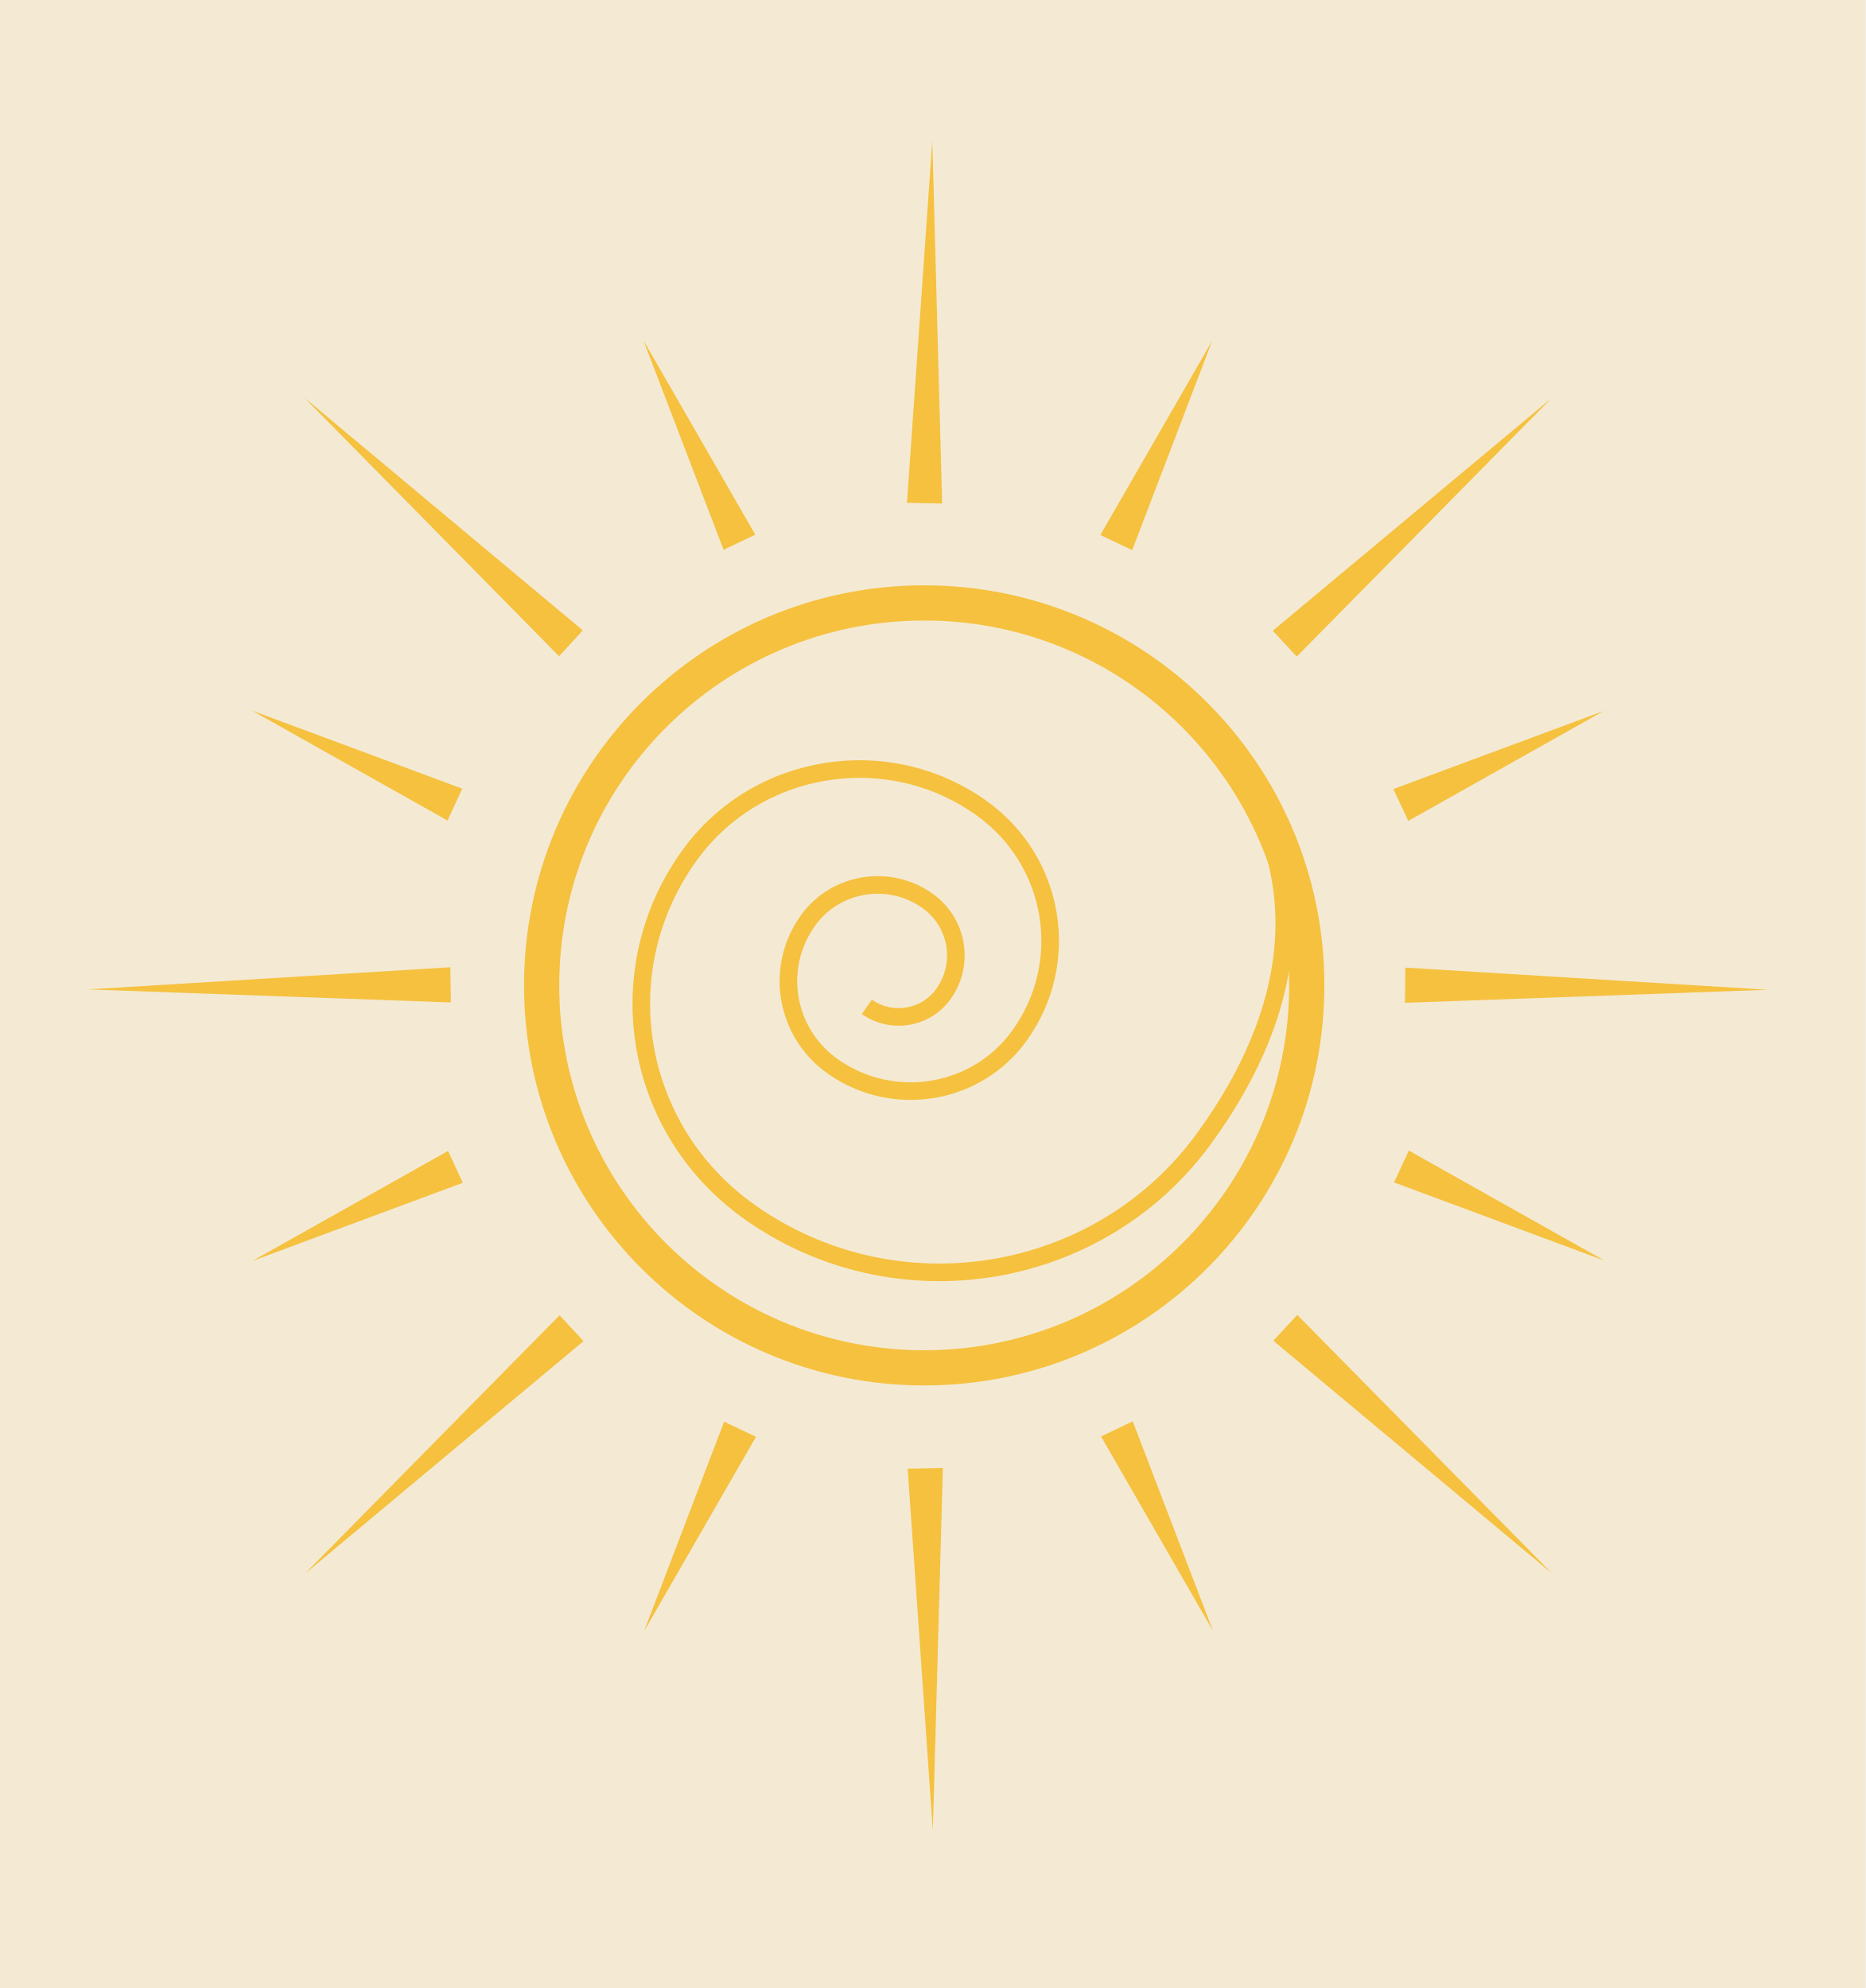
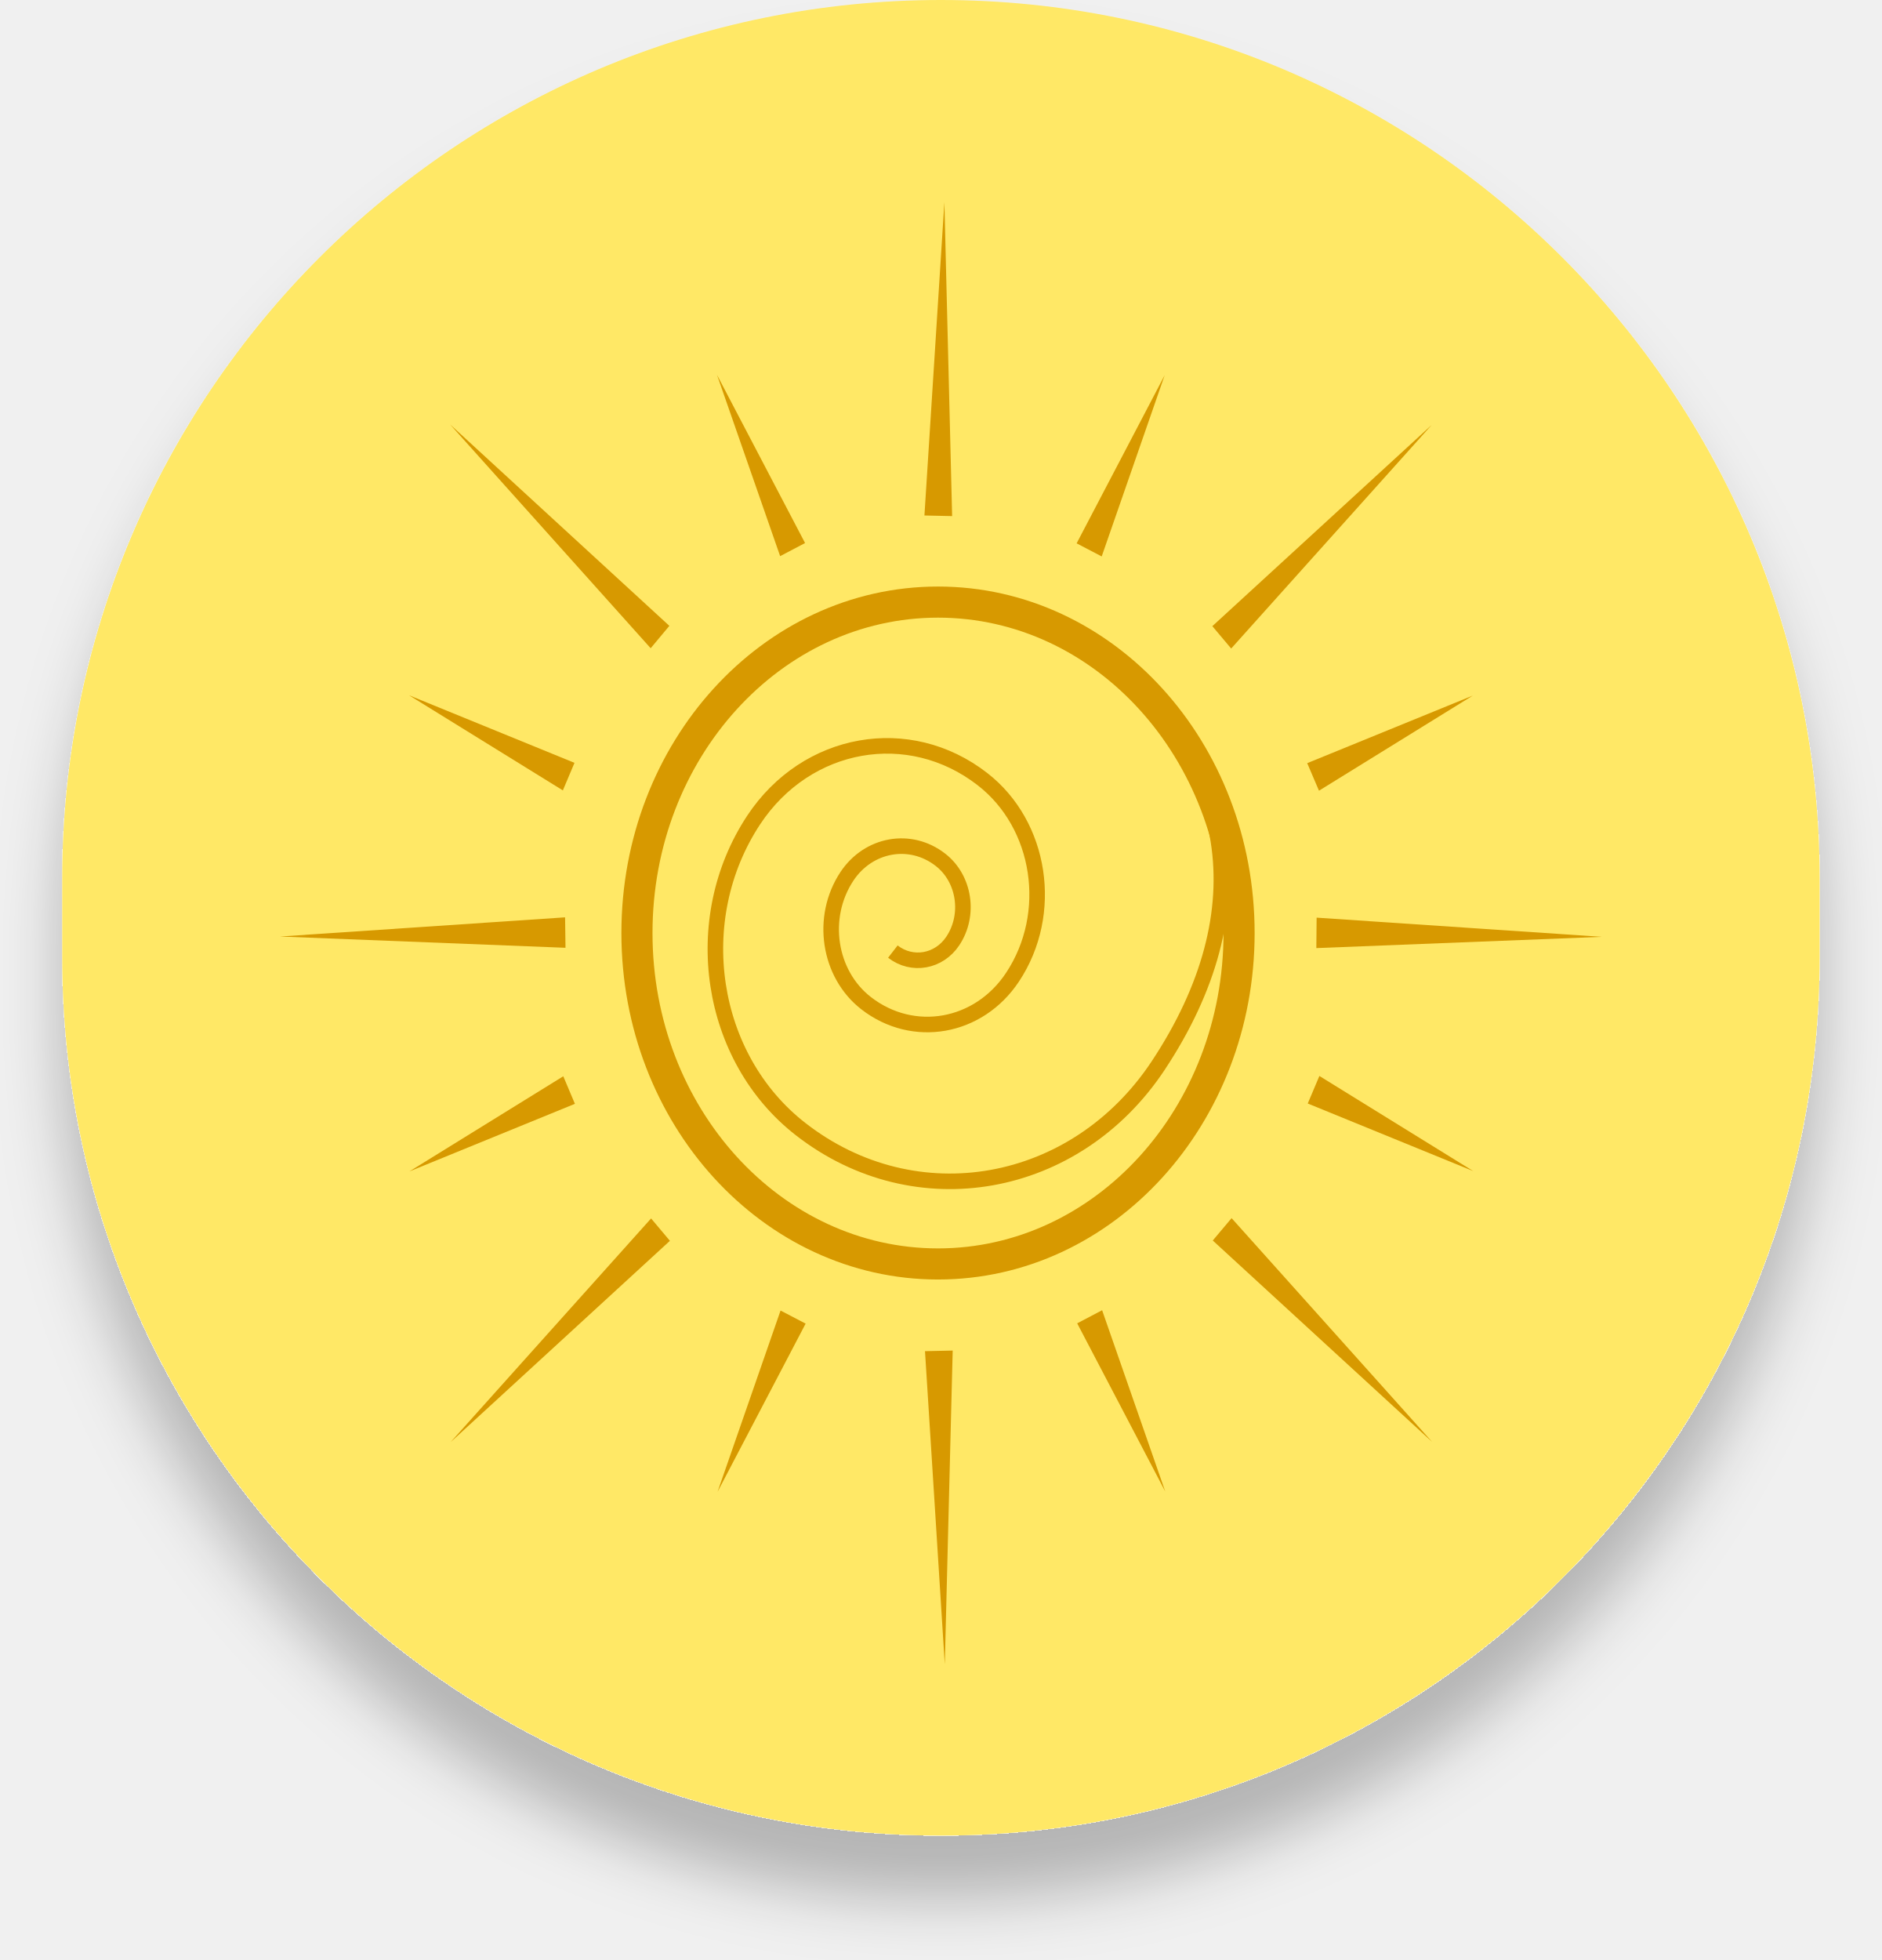
- <svg xmlns="http://www.w3.org/2000/svg" width="106" height="113" viewBox="0 0 106 113" fill="none">
-   <path opacity="0.7" d="M0 0H106V113H0V0Z" fill="#F5E7C6" />
-   <g opacity="0.7" clip-path="url(#clip0_24_20343)">
-     <path d="M52.52 77.75C64.526 77.75 74.26 68.017 74.26 56.01C74.26 44.003 64.526 34.27 52.52 34.27C40.513 34.27 30.78 44.003 30.78 56.01C30.78 68.017 40.513 77.75 52.52 77.75Z" stroke="#F5AF00" stroke-width="2" stroke-miterlimit="10" />
-     <path d="M63.61 37.53C74.18 44.57 75.85 54.52 68.41 64.73C62.45 72.9 50.9 74.77 42.61 68.9C35.97 64.21 34.46 55.11 39.22 48.57C43.03 43.34 50.43 42.15 55.73 45.9C59.98 48.9 60.95 54.73 57.9 58.91C55.46 62.26 50.73 63.02 47.33 60.62C44.61 58.7 43.99 54.97 45.94 52.29C47.5 50.15 50.53 49.66 52.7 51.2C54.44 52.43 54.84 54.82 53.59 56.53C52.59 57.9 50.65 58.21 49.26 57.23" stroke="#F5AF00" stroke-miterlimit="10" />
-     <path d="M62.53 30.41L68.89 19.36L64.34 31.27L62.53 30.41Z" fill="#F5AF00" />
-     <path d="M51.54 28.58L52.98 8L53.54 28.62L51.54 28.58Z" fill="#F5AF00" />
-     <path d="M79.86 55L100.46 56.26L79.84 57L79.86 55Z" fill="#F5AF00" />
-     <path d="M72.33 35.85L88.17 22.63L73.69 37.32L72.33 35.85Z" fill="#F5AF00" />
-     <path d="M79.18 44.85L91.14 40.41L80.03 46.66L79.18 44.85Z" fill="#F5AF00" />
-     <path d="M41.12 31.25L36.56 19.34L42.92 30.39L41.12 31.25Z" fill="#F5AF00" />
-     <path d="M25.62 56.98L5 56.24L25.59 54.98L25.62 56.98Z" fill="#F5AF00" />
-     <path d="M31.77 37.3L17.29 22.6L33.12 35.83L31.77 37.3Z" fill="#F5AF00" />
-     <path d="M25.43 46.64L14.32 40.39L26.27 44.83L25.43 46.64Z" fill="#F5AF00" />
-     <path d="M64.37 80.79L68.93 92.7L62.57 81.65L64.37 80.79Z" fill="#F5AF00" />
-     <path d="M53.58 83.44L53.01 104.06L51.58 83.48L53.58 83.44Z" fill="#F5AF00" />
-     <path d="M73.72 74.74L88.2 89.44L72.36 76.21L73.72 74.74Z" fill="#F5AF00" />
-     <path d="M80.06 65.4L91.17 71.65L79.22 67.21L80.06 65.4Z" fill="#F5AF00" />
-     <path d="M42.96 81.67L36.6 92.72L41.15 80.81L42.96 81.67Z" fill="#F5AF00" />
-     <path d="M33.16 76.23L17.32 89.46L31.8 74.76L33.16 76.23Z" fill="#F5AF00" />
-     <path d="M26.3 67.23L14.35 71.67L25.46 65.42L26.3 67.23Z" fill="#F5AF00" />
+ <svg xmlns="http://www.w3.org/2000/svg" width="121" height="126" viewBox="0 0 121 126" fill="none">
+   <g filter="url(#filter0_d_336_5046)">
+     <rect x="4" width="113" height="118" rx="56.5" fill="#FFE866" />
  </g>
+   <path d="M60.313 81.254C71.004 81.254 79.671 71.73 79.671 59.98C79.671 48.231 71.004 38.706 60.313 38.706C49.622 38.706 40.955 48.231 40.955 59.98C40.955 71.73 49.622 81.254 60.313 81.254Z" stroke="#D79900" stroke-width="2" stroke-miterlimit="10" />
+   <path d="M70.188 41.897C79.6 48.786 81.087 58.522 74.462 68.513C69.155 76.508 58.871 78.338 51.489 72.594C45.577 68.005 44.232 59.1 48.47 52.7C51.863 47.582 58.452 46.418 63.171 50.087C66.956 53.023 67.819 58.728 65.104 62.818C62.931 66.096 58.719 66.84 55.692 64.492C53.27 62.613 52.718 58.963 54.454 56.34C55.843 54.246 58.541 53.767 60.473 55.274C62.023 56.477 62.379 58.816 61.266 60.489C60.375 61.83 58.648 62.133 57.41 61.174" stroke="#D79900" stroke-miterlimit="10" />
+   <path d="M69.226 34.929L74.889 24.116L70.838 35.771L69.226 34.929Z" fill="#D79900" />
+   <path d="M59.44 33.139L60.723 13L61.221 33.178L59.44 33.139Z" fill="#D79900" />
+   <path d="M84.657 58.992L103 60.225L84.639 60.949L84.657 58.992Z" fill="#D79900" />
+   <path d="M77.952 40.253L92.057 27.316L79.163 41.691L77.952 40.253Z" fill="#D79900" />
+   <path d="M84.052 49.06L94.701 44.715L84.809 50.831L84.052 49.06Z" fill="#D79900" />
+   <path d="M50.162 35.752L46.102 24.097L51.765 34.91L50.162 35.752Z" fill="#D79900" />
+   <path d="M36.361 60.929L18 60.205L36.334 58.972L36.361 60.929Z" fill="#D79900" />
+   <path d="M41.837 41.672L28.943 27.287L43.039 40.233L41.837 41.672Z" fill="#D79900" />
+   <path d="M36.191 50.811L26.299 44.695L36.939 49.04L36.191 50.811Z" fill="#D79900" />
+   <path d="M70.865 84.229L74.925 95.884L69.262 85.071L70.865 84.229Z" fill="#D79900" />
+   <path d="M61.257 86.822L60.749 107L59.476 86.861L61.257 86.822Z" fill="#D79900" />
+   <path d="M79.19 78.309L92.083 92.694L77.979 79.747L79.19 78.309Z" fill="#D79900" />
+   <path d="M84.835 69.169L94.728 75.285L84.087 70.94L84.835 69.169Z" fill="#D79900" />
+   <path d="M51.801 85.09L46.138 95.903L50.189 84.249L51.801 85.09Z" fill="#D79900" />
+   <path d="M43.074 79.767L28.97 92.713L41.864 78.328L43.074 79.767Z" fill="#D79900" />
+   <path d="M36.966 70.96L26.325 75.305L36.218 69.189L36.966 70.96Z" fill="#D79900" />
  <defs>
-     <clipPath id="clip0_24_20343">
-       <rect width="95.46" height="96.06" fill="white" transform="translate(5 8)" />
-     </clipPath>
+     <filter id="filter0_d_336_5046" x="0" y="0" width="121" height="126" filterUnits="userSpaceOnUse" color-interpolation-filters="sRGB">
+       <feFlood flood-opacity="0" result="BackgroundImageFix" />
+       <feColorMatrix in="SourceAlpha" type="matrix" values="0 0 0 0 0 0 0 0 0 0 0 0 0 0 0 0 0 0 127 0" result="hardAlpha" />
+       <feOffset dy="4" />
+       <feGaussianBlur stdDeviation="2" />
+       <feComposite in2="hardAlpha" operator="out" />
+       <feColorMatrix type="matrix" values="0 0 0 0 0 0 0 0 0 0 0 0 0 0 0 0 0 0 0.25 0" />
+       <feBlend mode="normal" in2="BackgroundImageFix" result="effect1_dropShadow_336_5046" />
+       <feBlend mode="normal" in="SourceGraphic" in2="effect1_dropShadow_336_5046" result="shape" />
+     </filter>
  </defs>
</svg>
